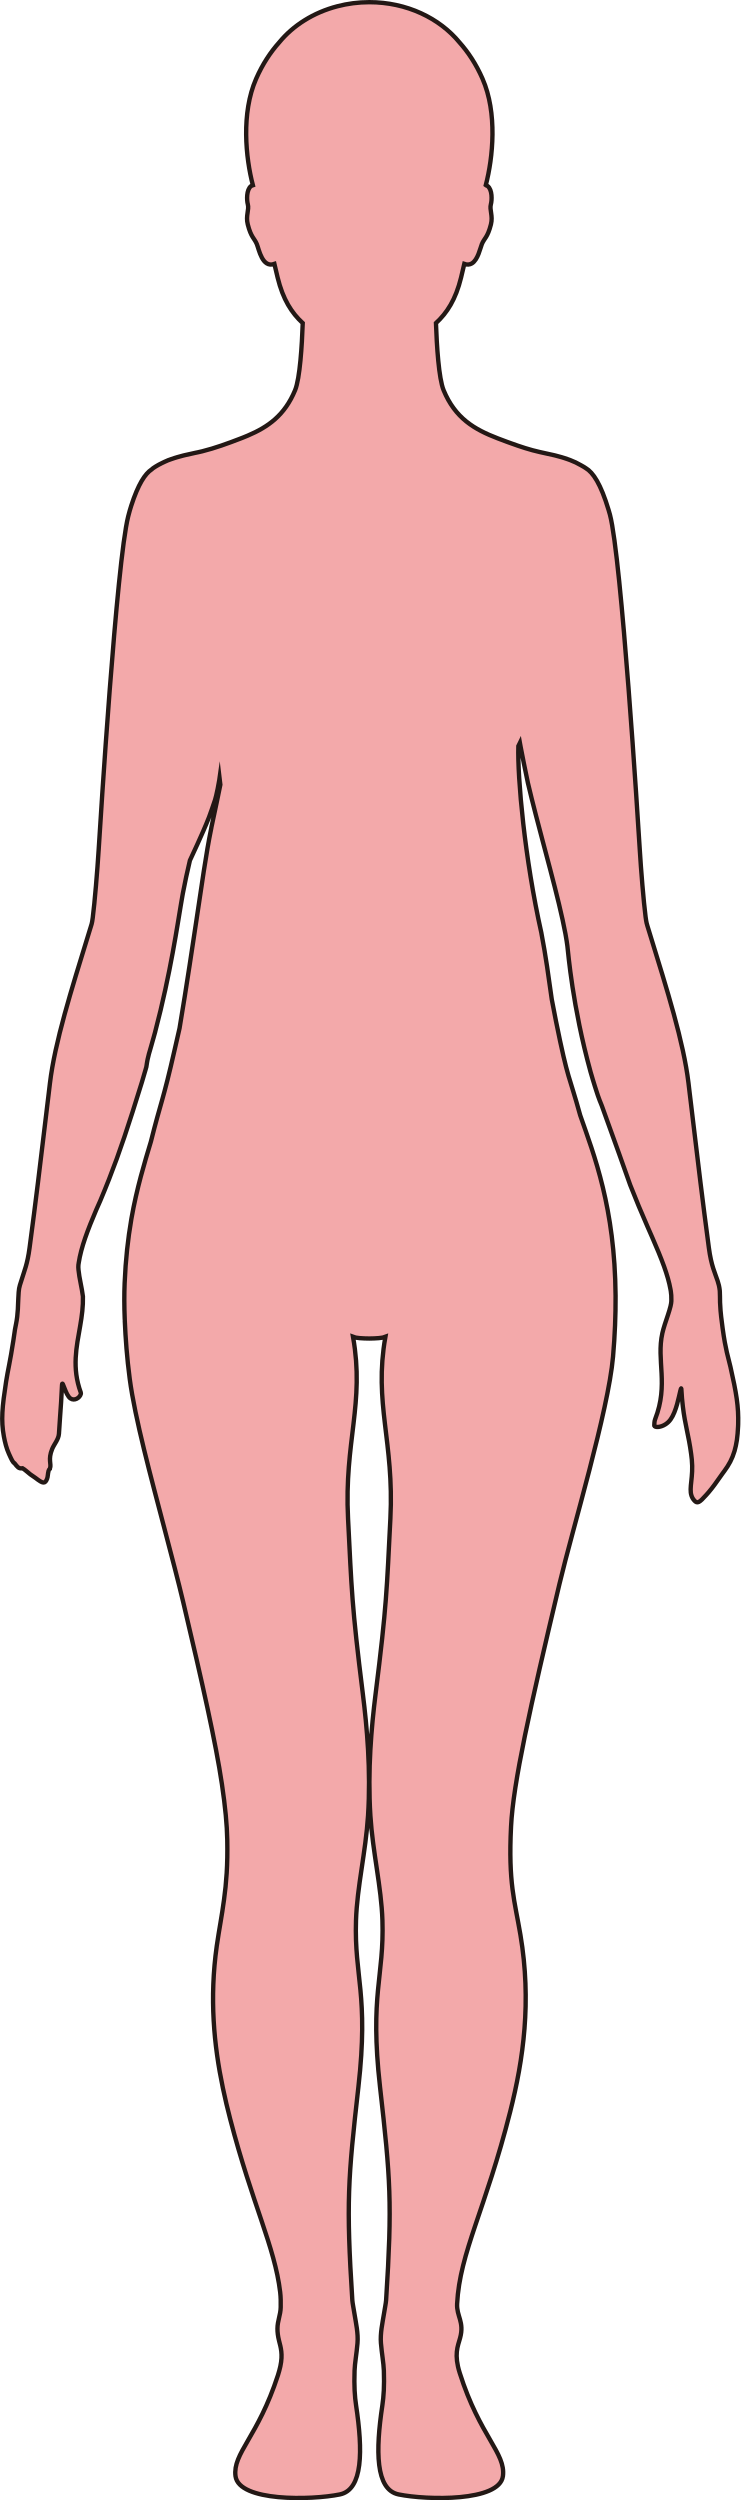
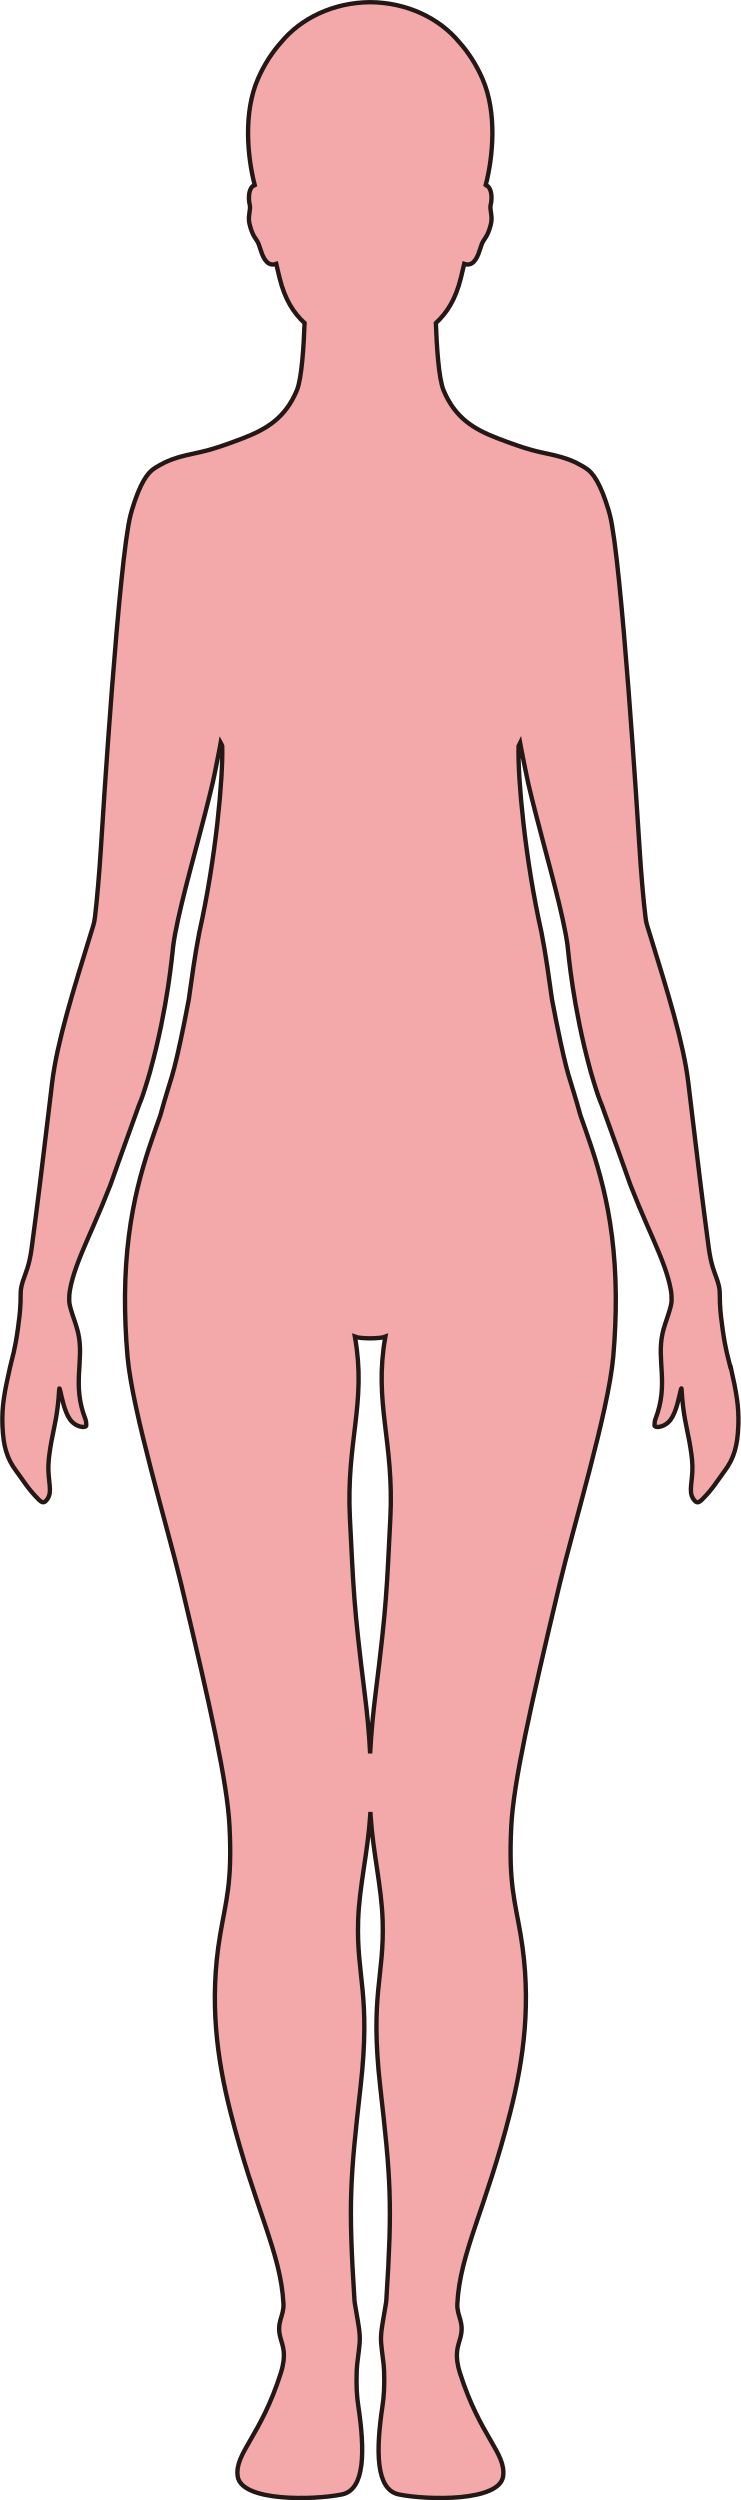
<svg xmlns="http://www.w3.org/2000/svg" id="_레이어_2" data-name="레이어 2" viewBox="0 0 169.27 571.62">
  <defs>
    <style>
      .cls-1 {
        fill: #f3a9aa;
        stroke: #231815;
        stroke-miterlimit: 10;
      }
    </style>
  </defs>
  <g id="_레이어_1-2" data-name="레이어 1">
-     <path class="cls-1" d="m38.49,105.21c-.53.21-1.19.55-1.48.68-.02,0-.04.02-.06.03-.84.39-2.12,1.19-2.28,1.41,0,0,0,0,0,0-1.5,1-3.06,3.34-4.66,8.29-.23.71-.46,1.51-.69,2.42-2.67,10.53-6.36,69.81-6.77,76.38-.27,4.41-.91,12.09-1.34,15.38-.09.7-.18,1.21-.25,1.44-.07.22-.13.44-.2.66-.16.52-.32,1.04-.48,1.56-3.99,12.98-7.73,24.8-8.86,34.19-.1.83-.19,1.64-.29,2.44-.11.93-.22,1.84-.33,2.72-.09.74-.18,1.46-.26,2.17-1.36,11.36-2.32,19.45-3.78,30.34-.49,3.73-1.21,5.27-1.74,7.05-.31,1.03-.68,1.85-.75,3.07-.02.32-.02.74-.08,1.39-.03.34-.04.7-.05,1.1-.03.87-.05,1.85-.21,3.16s-.35,1.97-.5,2.86c-.15.94-.26,1.8-.38,2.58-.77,5-1.25,6.76-1.65,9.34-.9,5.86-1.2,8.86-.51,12.59.26,1.37.58,2.69,1.14,3.92.62,1.36.89,1.99,1.29,2.19.71.88.92,1.28,1.84,1.15.55.32,1.09.85,1.79,1.4.34.26.76.49,1.17.81,1.71,1.32,2.17,1.41,2.65.18.19-.48.14-1.1.34-1.83.07-.24.18-.35.26-.41,0-.02.02-.04.03-.06,0-.02.01-.04.02-.06.4-1.01-.51-1.98.52-4.47.44-1.07,1.47-2.19,1.54-3.48.13-2.37.32-4.42.49-7.19.07-1.19.14-2.48.21-3.92,0-.06,0-.1.01-.13.13-1.04.78,2.4,1.91,3.19.92.64,2.12-.12,2.37-.99.03-.11.04-.23,0-.36-2.07-5.67-.98-10.37-.13-15.28.39-2.27.68-4.39.62-6.68-.21-1.84-.85-4.27-1.01-6.08-.04-.43-.06-.83-.02-1.16,0-.08.02-.16.04-.25.01-.07.02-.13.03-.2.54-3.56,2.05-7.53,4.01-12.13.19-.44.51-1.17.92-2.08.34-.8.65-1.58.97-2.34.02-.04.03-.08.05-.12.3-.74.6-1.48.88-2.2.02-.04.03-.08.05-.12,2.52-6.42,4.51-12.44,7.56-22.32.29-.95.57-1.92.85-2.89.06-.19.11-.38.16-.57,0-.01,0-.02.01-.03.13-.82.21-1.41.28-1.69.1-.42.2-.87.32-1.32.06-.23.13-.46.2-.68.1-.34.2-.68.29-1.01.04-.15.09-.3.13-.46.12-.4.23-.81.34-1.21.02-.08.04-.16.07-.24.13-.47.26-.94.39-1.4,0,0,0-.01,0-.02,3.53-13.36,5.21-25.23,5.86-28.94.12-.67.24-1.47.4-2.33.03-.15.05-.29.08-.44.43-2.29,1.01-4.99,1.6-7.47.54-1.17,1.12-2.41,1.7-3.68.92-2.03,1.86-4.13,2.66-6.18.53-1.37.95-2.73,1.39-3.99.12-.35.38-1.43.6-2.53.15-.72.28-1.45.36-1.95.03-.19.06-.36.08-.5.06.5.11,1.01.17,1.51-.44,2.19-1.15,5.61-2.05,9.79h0s-.02.09-.02.14c-1.21,5.87-2.2,13.16-3.46,21.48-.56,3.6-1.04,6.87-1.51,9.96-.77,5.01-1.41,9.1-2.29,14.33-.34,1.51-.72,3.11-1.1,4.82-2.68,11.84-3.17,11.97-5.45,21.09-1.46,4.87-3.2,10.53-4.45,17.6-.02.08-.03.23-.05.31-.73,4.26-1.28,9.03-1.5,14.42-.11,2.54-.1,5.31.02,8.28,0,.02,0,.27.01.29.17,4.08.5,8.54,1.13,13.33,1.18,9.01,4.93,22.77,7.87,33.99,1.69,6.45,3.26,12.41,4.34,16.98,4.43,18.75,7.45,32.16,8.87,41.71.78,5.23,1.16,9.36,1.22,12.72.12,5.9-.22,9.88-.74,13.71-.48,3.66-1.11,6.76-1.66,10.58-1.68,11.93-.67,22.6,1.4,32.47.51,2.43,1.07,4.79,1.67,7.09,5.05,19.45,10.2,29.23,11.43,39.58.14,1.19.14,2.31.12,3.44-.03,1.83-.73,3.06-.74,4.92,0,.79.09,1.66.36,2.74.38,1.52.9,3.08.3,5.87-.14.63-.32,1.3-.55,2.03-4.56,14.09-10.39,17.86-9.7,23.09.79,5.86,17.35,5.49,23.84,4.17,5.34-1.09,5.27-10.06,3.73-20.34-.31-2.08-.47-4.4-.35-7.96.06-1.75.46-3.8.67-6.28.19-2.28-.37-4.69-.67-6.59-.23-1.45-.47-2.61-.51-3.22-1.43-22.38-.99-27.75,1.39-48.79,2.39-21.26-.97-25.08-.55-38.08.25-7.71,2.22-15.58,2.75-23.92.66-10.47-.25-20.35-1.18-27.8-2.58-20.57-2.56-23.89-3.39-40.15-.9-17.66,3.85-26.31,1.14-41.54.63.26,2.17.36,3.7.37h0c1.53-.01,3.07-.11,3.7-.37-2.71,15.23,2.04,23.88,1.14,41.54-.83,16.26-.81,19.58-3.39,40.15-.93,7.45-1.84,17.33-1.18,27.8.53,8.34,2.5,16.21,2.75,23.92.42,13-2.94,16.82-.55,38.08,2.38,21.04,2.82,26.41,1.39,48.79-.04.61-.28,1.77-.51,3.22-.3,1.9-.86,4.31-.67,6.59.21,2.48.61,4.53.67,6.28.12,3.56-.04,5.88-.35,7.96-1.54,10.28-1.61,19.25,3.73,20.34,6.49,1.32,23.05,1.69,23.84-4.17.7-5.29-5.27-9.09-9.86-23.57-1.36-4.28-.46-6.12.07-8.04,1.01-3.7-.83-4.92-.68-7.83.6-11.7,6.5-21.61,12.13-43.89,3.04-12.05,4.91-25.21,2.35-40.42-1.32-7.83-2.8-11.87-2.15-24.79.49-10.01,4.31-27.04,11.06-55.43,3.03-12.77,11.16-39.5,12.26-52.02.43-4.94.6-9.48.58-13.67v-.3c-.16-20.09-4.92-32.12-8.09-41.22-2.6-9.46-2.7-7.48-5.54-21.53-.36-1.77-.67-3.41-.96-4.97-.71-5.09-1.39-10.05-2.34-14.97,0-.06-.02-.13-.03-.19-3.83-17.1-5.49-35.5-5.27-42.77.11-.28.22-.54.34-.77.05.28.12.61.18.96.21,1.09.47,2.45.74,3.77.36,1.82.72,3.58.92,4.47.56,2.38,1.17,4.84,1.82,7.34,1.07,4.16,2.22,8.4,3.28,12.45,1.44,5.48,2.72,10.61,3.48,14.69.03.16.05.3.08.46.15.84.28,1.64.37,2.37.21,1.65,1.16,13.74,5.27,28.66,0,0,0,.02,0,.02.13.47.27.95.42,1.42.02.08.05.17.07.25.12.41.25.82.38,1.23.05.15.1.31.14.46.11.34.22.69.33,1.03.11.35.23.71.35,1.07.1.27.2.55.3.82.07.19.14.38.21.57,0,.01.01.02.02.03.18.44.32.77.38.95.35.98.69,1.94,1.03,2.87,2.19,6.12,3.94,10.85,5.46,15.25,1.34,3.42,2.54,6.27,3.95,9.5.34.78.69,1.58,1.05,2.39,1.08,2.46,2.01,4.69,2.75,6.75.67,1.89,1.18,3.62,1.46,5.21.03.15.06.3.08.46.1.6.13,1.21.12,1.83,0,.06,0,.13,0,.19,0,.08,0,.16,0,.24-.01.34-.09.74-.19,1.17-.3,1.24-.86,2.76-1.29,4.1-.23.72-.43,1.41-.57,2.03-1.41,6.28,1.47,11.69-1.65,19.68-.2.52-.17.99-.2,1.38,0,.09,0,.17.07.23.32.31,1.44.24,2.47-.42.43-.27.84-.64,1.19-1.13,1.32-1.83,1.92-5.34,2.2-6.43.13-.5.2-.78.24-.64,0,.03.01.07.02.14.08,1.52.2,2.8.34,3.94.5,4.26,1.31,6.48,1.9,10.9.05.41.1.84.15,1.27.4,4.02-.69,6.46-.07,8.26.01.03.02.06.03.09.01.03.03.06.04.09.09.23.19.43.33.62.09.13.18.23.27.33.67.74,1.14.46,2.72-1.32.16-.19.34-.38.52-.59.53-.62.98-1.21,1.4-1.78.67-.91,1.24-1.76,1.79-2.52.14-.19.28-.38.42-.57,1.02-1.38,1.79-2.77,2.32-4.57.22-.76.4-1.59.54-2.52.13-.92.22-1.94.27-3.1,0-.16.01-.32.02-.49.12-4.06-.42-7.18-1.76-13.11-.52-2.29-1.09-3.7-1.8-8.89-.11-.78-.21-1.63-.33-2.6-.06-.52-.11-.99-.14-1.42-.12-1.44-.13-2.4-.13-3.15,0-.42,0-.77-.03-1.1,0-.11,0-.22-.02-.33-.09-.83-.26-1.51-.48-2.17-.57-1.77-1.46-3.41-2.01-7.59-1.46-10.89-2.42-18.98-3.78-30.34-.09-.71-.17-1.43-.26-2.17-.11-.88-.21-1.79-.33-2.72-.1-.8-.19-1.61-.29-2.45-1.13-9.39-4.87-21.21-8.86-34.19-.18-.57-.35-1.15-.53-1.72-.06-.2-.12-.41-.18-.65-.07-.27-.15-.77-.24-1.44-.44-3.36-1.06-10.88-1.32-15.23-.41-6.62-4.2-66.78-6.83-76.72-.1-.38-.2-.74-.31-1.08-1.79-5.96-3.54-8.56-5.21-9.55,0,0,0,0,0,0-.09-.08-.55-.36-1.08-.65,0,0,0,0,0,0-.32-.18-.82-.46-1.26-.67-.03-.01-.05-.02-.08-.03-.38-.18-.77-.34-1.15-.49-.18-.07-.36-.14-.55-.2-.26-.09-.53-.18-.8-.27-.2-.06-.4-.13-.61-.19-.44-.13-.88-.25-1.33-.36-.12-.03-.24-.06-.36-.09-.79-.19-1.61-.37-2.44-.54-.29-.06-.57-.12-.86-.19-2.22-.49-4.47-1.24-6.68-2.04-.3-.11-.61-.22-.91-.33-.68-.25-1.35-.51-2.02-.76-5.34-2.05-9.74-4.61-12.38-11.01-1.11-2.7-1.57-10.21-1.75-15.34,2.54-2.35,4.51-5.38,5.74-10.41.22-.9.48-1.97.74-3.12.69.24,1.26.16,1.73-.12,1.4-.85,1.91-3.49,2.29-4.42.56-1.36,1.31-1.49,2.07-4.5.5-2-.37-3.32-.01-4.61.24-.87.36-3.32-.75-4.16-.09-.07-.19-.11-.3-.14-.04-.03-.07-.05-.11-.08,1.63-6.27,2.68-16.49-.75-24.31-1.48-3.39-3.32-6.12-5.25-8.29-4.57-5.57-12.1-9.22-20.63-9.22-2.53,0-4.98.33-7.29.93-5.46,1.42-10.14,4.37-13.35,8.3-1.93,2.16-3.77,4.9-5.25,8.29-3.44,7.84-2.38,18.08-.74,24.34-.15.05-.29.1-.41.18,0,0,0,0,0,0,0,0,0,0,0,0,0,0,0,0,0,0-1.11.84-.99,3.29-.75,4.16.35,1.29-.52,2.6-.01,4.61.76,3,1.5,3.13,2.07,4.5.51,1.24,1.24,5.52,4.02,4.54.26,1.14.52,2.22.74,3.12,1.23,5.03,3.2,8.06,5.74,10.41-.18,5.13-.64,12.64-1.75,15.34-2.38,5.76-6.19,8.41-10.82,10.38-.36.15-.72.3-1.09.45-.21.08-.41.16-.62.24-2.82,1.09-5.8,2.18-8.71,2.9-.34.08-.67.16-1,.23-.15.03-.29.06-.44.09-.08.02-.15.03-.23.05-.8.17-1.57.34-2.33.52-.12.03-.25.06-.37.09-.46.12-.91.24-1.35.37-.21.06-.41.13-.62.19-.27.09-.54.17-.8.27-.19.07-.37.13-.55.2Z" />
+     <path class="cls-1" d="M166.99,312.55c-.52-2.29-1.09-3.7-1.8-8.89-.11-.78-.21-1.63-.33-2.6-.06-.52-.11-.99-.14-1.42-.12-1.44-.13-2.4-.13-3.15,0-.42,0-.77-.03-1.1,0-.11,0-.22-.02-.33-.09-.83-.26-1.51-.48-2.17-.57-1.77-1.45-3.41-2.01-7.59-1.46-10.89-2.42-18.98-3.78-30.34-.09-.71-.17-1.43-.26-2.17-.11-.88-.21-1.79-.33-2.72-.1-.8-.19-1.61-.29-2.45-1.13-9.39-4.87-21.21-8.86-34.19-.18-.57-.35-1.15-.53-1.72-.06-.2-.12-.41-.18-.65-.07-.27-.15-.77-.24-1.44-.44-3.36-1.06-10.88-1.32-15.23-.41-6.62-4.2-66.78-6.83-76.72-.1-.38-.2-.74-.3-1.08-1.79-5.96-3.54-8.56-5.21-9.55,0,0,0,0,0,0-.09-.08-.55-.36-1.08-.65,0,0,0,0,0,0-.32-.18-.82-.46-1.26-.67-.03-.01-.05-.02-.08-.04-.38-.18-.77-.34-1.15-.49-.18-.07-.36-.14-.55-.2-.26-.09-.53-.18-.8-.27-.2-.06-.4-.13-.61-.19-.44-.13-.88-.25-1.33-.36-.12-.03-.24-.06-.36-.09-.79-.19-1.61-.37-2.44-.54-.29-.06-.57-.12-.86-.19-2.22-.49-4.47-1.24-6.68-2.04-.3-.11-.61-.22-.91-.33-.68-.25-1.35-.51-2.02-.76-5.34-2.05-9.74-4.61-12.38-11.01-1.11-2.7-1.57-10.21-1.75-15.34,2.54-2.35,4.51-5.38,5.74-10.41.22-.9.48-1.97.74-3.12.69.24,1.26.16,1.73-.12,1.4-.85,1.91-3.49,2.29-4.42.56-1.36,1.31-1.49,2.07-4.5.5-2-.37-3.32-.01-4.61.24-.87.36-3.32-.75-4.16-.09-.06-.19-.11-.3-.14-.04-.03-.07-.05-.11-.08,1.63-6.27,2.68-16.49-.75-24.31-1.48-3.39-3.32-6.12-5.25-8.29-4.53-5.52-11.97-9.15-20.41-9.21-8.44.06-15.88,3.69-20.41,9.21-1.93,2.17-3.77,4.9-5.25,8.29-3.43,7.83-2.38,18.04-.75,24.31-.04.02-.08.05-.11.08-.11.03-.21.08-.3.14-1.11.84-.99,3.29-.75,4.16.36,1.29-.51,2.61-.01,4.61.76,3.01,1.51,3.14,2.07,4.5.39.93.89,3.57,2.29,4.42.47.28,1.03.37,1.73.12.26,1.15.52,2.22.74,3.12,1.23,5.03,3.2,8.06,5.74,10.41-.18,5.13-.64,12.64-1.75,15.34-2.64,6.4-7.04,8.96-12.38,11.01-.66.26-1.34.51-2.02.76-.31.11-.61.22-.91.33-2.21.8-4.47,1.55-6.68,2.04-.3.07-.58.12-.86.19-.83.18-1.65.35-2.44.54-.12.03-.24.06-.36.09-.45.11-.9.23-1.33.36-.21.06-.41.12-.61.19-.27.09-.54.17-.8.27-.18.06-.37.13-.55.2-.38.15-.77.31-1.15.49-.03.01-.05.02-.08.04-.44.21-.94.49-1.26.67,0,0,0,0,0,0-.53.29-1,.58-1.08.65,0,0,0,0,0,0-1.68.99-3.42,3.59-5.21,9.55-.1.34-.2.69-.3,1.08-2.64,9.93-6.43,70.1-6.83,76.72-.27,4.35-.89,11.87-1.32,15.23-.09.67-.17,1.17-.24,1.44-.06.24-.12.45-.18.65-.17.57-.35,1.15-.53,1.72-3.99,12.98-7.73,24.8-8.86,34.19-.1.84-.2,1.65-.29,2.45-.11.93-.22,1.83-.33,2.72-.09.73-.18,1.46-.26,2.17-1.36,11.36-2.32,19.45-3.78,30.34-.55,4.18-1.44,5.82-2.01,7.59-.21.66-.39,1.34-.48,2.17-.01.11-.01.22-.02.33-.02.33-.03.68-.03,1.1,0,.75,0,1.71-.13,3.15-.04.43-.08.9-.14,1.42-.11.96-.22,1.82-.33,2.6-.71,5.19-1.28,6.61-1.8,8.89-1.35,5.92-1.88,9.05-1.76,13.11,0,.16.01.33.02.49.05,1.15.14,2.17.27,3.1.13.94.31,1.76.54,2.52.53,1.8,1.3,3.19,2.32,4.57.14.19.28.38.42.57.55.76,1.12,1.61,1.79,2.52.42.58.87,1.17,1.4,1.78.18.21.35.41.52.59,1.59,1.78,2.05,2.05,2.72,1.32.08-.09.18-.2.27-.33.13-.19.23-.4.33-.62.01-.03.03-.06.04-.09.01-.03.02-.06.03-.09.62-1.8-.47-4.24-.07-8.26.04-.44.09-.86.15-1.27.59-4.42,1.39-6.63,1.9-10.9.14-1.14.25-2.43.34-3.94,0-.07,0-.11.02-.14.04-.15.11.14.24.64.28,1.09.89,4.6,2.2,6.43.35.48.77.86,1.19,1.13,1.03.65,2.15.72,2.47.42.06-.06.08-.14.07-.23-.02-.39,0-.86-.2-1.38-3.12-7.99-.24-13.4-1.65-19.68-.14-.62-.34-1.31-.57-2.03-.43-1.34-.99-2.85-1.29-4.1-.1-.43-.18-.84-.19-1.17,0-.08,0-.16,0-.24,0-.06,0-.13,0-.19-.01-.62.02-1.23.12-1.83.02-.15.05-.31.08-.46.28-1.59.79-3.32,1.46-5.21.74-2.05,1.67-4.29,2.75-6.75.36-.81.7-1.61,1.05-2.39,1.41-3.23,2.62-6.08,3.95-9.5,1.52-4.4,3.27-9.12,5.46-15.25.34-.94.68-1.89,1.03-2.87.06-.17.19-.51.38-.95,0-.01.01-.02.02-.03.07-.19.14-.38.21-.57.1-.27.2-.54.3-.82.12-.36.24-.71.35-1.07.11-.35.22-.69.33-1.03.05-.16.1-.31.14-.46.13-.41.25-.82.38-1.23.03-.08.05-.17.07-.25.14-.48.28-.95.42-1.42,0,0,0-.02,0-.02,4.11-14.92,5.06-27.01,5.27-28.66.09-.73.22-1.54.37-2.37.03-.15.05-.3.08-.46.76-4.08,2.04-9.21,3.48-14.69,1.07-4.05,2.21-8.29,3.28-12.45.64-2.49,1.26-4.96,1.82-7.34.21-.9.57-2.66.92-4.47.26-1.32.53-2.68.74-3.77.07-.35.13-.67.18-.96.13.23.23.5.34.77.21,7.27-1.44,25.67-5.27,42.77-.01.06-.02.13-.03.19-.95,4.91-1.63,9.88-2.34,14.97-.29,1.56-.6,3.21-.96,4.97-2.84,14.05-2.94,12.07-5.54,21.53-3.17,9.1-7.93,21.13-8.09,41.22v.3c-.02,4.19.15,8.73.58,13.67,1.1,12.52,9.23,39.25,12.26,52.02,6.75,28.39,10.57,45.42,11.06,55.43.65,12.92-.83,16.96-2.15,24.79-2.56,15.21-.69,28.37,2.35,40.42,5.63,22.28,11.53,32.19,12.13,43.89.15,2.91-1.69,4.13-.68,7.83.53,1.92,1.43,3.76.07,8.04-4.59,14.48-10.56,18.28-9.86,23.57.79,5.86,17.35,5.49,23.84,4.17,5.34-1.09,5.27-10.06,3.73-20.34-.31-2.08-.47-4.4-.35-7.96.06-1.75.46-3.8.67-6.28.19-2.28-.37-4.69-.67-6.59-.23-1.45-.47-2.61-.51-3.22-1.43-22.38-.99-27.75,1.39-48.79,2.39-21.26-.97-25.08-.55-38.08.25-7.71,2.22-15.58,2.75-23.92.02-.29.03-.57.05-.85.02.28.03.57.05.85.53,8.34,2.5,16.21,2.75,23.92.42,13-2.94,16.82-.55,38.08,2.38,21.04,2.82,26.41,1.39,48.79-.04.61-.28,1.77-.51,3.22-.3,1.9-.86,4.31-.67,6.59.21,2.48.61,4.53.67,6.28.12,3.56-.04,5.88-.35,7.96-1.54,10.28-1.61,19.25,3.73,20.34,6.49,1.32,23.05,1.69,23.84-4.17.7-5.29-5.27-9.09-9.86-23.57-1.36-4.28-.46-6.12.07-8.04,1.01-3.7-.83-4.92-.68-7.83.6-11.7,6.5-21.61,12.13-43.89,3.04-12.05,4.91-25.21,2.35-40.42-1.32-7.83-2.8-11.87-2.15-24.79.49-10.01,4.31-27.04,11.06-55.43,3.03-12.77,11.16-39.5,12.26-52.02.43-4.94.6-9.48.58-13.67v-.3c-.16-20.09-4.92-32.12-8.09-41.22-2.6-9.46-2.7-7.48-5.54-21.53-.36-1.77-.67-3.41-.96-4.97-.71-5.09-1.39-10.05-2.34-14.97,0-.06-.02-.12-.03-.19-3.83-17.1-5.49-35.5-5.27-42.77.11-.28.22-.54.34-.77.05.28.12.61.18.96.21,1.09.47,2.45.74,3.77.36,1.82.72,3.58.92,4.47.56,2.38,1.17,4.84,1.82,7.34,1.07,4.16,2.22,8.4,3.28,12.45,1.44,5.48,2.72,10.61,3.48,14.69.03.16.05.31.08.46.15.84.28,1.64.37,2.37.21,1.65,1.16,13.74,5.27,28.66,0,0,0,.02,0,.02.14.47.27.95.42,1.42.03.08.05.17.07.25.12.41.25.82.38,1.23.05.15.1.31.14.46.11.34.22.69.33,1.03.11.35.23.71.35,1.07.1.27.2.55.3.82.07.19.14.38.21.57,0,.01.01.02.02.03.18.44.32.77.38.95.35.98.69,1.94,1.03,2.87,2.19,6.12,3.94,10.85,5.46,15.25,1.34,3.42,2.54,6.27,3.95,9.5.34.78.69,1.58,1.05,2.39,1.08,2.46,2.01,4.69,2.75,6.75.67,1.89,1.18,3.62,1.46,5.21.03.15.06.3.08.46.1.6.13,1.21.12,1.83,0,.06,0,.13,0,.19,0,.08,0,.16,0,.24-.01.34-.09.74-.19,1.17-.3,1.24-.86,2.76-1.29,4.1-.23.72-.43,1.41-.57,2.03-1.41,6.28,1.47,11.69-1.65,19.68-.2.52-.17.99-.2,1.38,0,.09,0,.17.07.23.32.31,1.44.24,2.47-.42.43-.27.84-.64,1.19-1.13,1.32-1.83,1.92-5.34,2.2-6.43.13-.5.2-.78.24-.64,0,.03.01.07.02.14.08,1.52.2,2.8.34,3.94.5,4.26,1.31,6.48,1.9,10.9.05.41.1.84.15,1.27.4,4.02-.69,6.46-.07,8.26.01.03.02.06.03.09.01.03.03.06.04.09.09.23.19.43.33.62.09.13.18.23.27.33.67.74,1.14.46,2.72-1.32.16-.19.34-.38.52-.59.53-.62.98-1.21,1.4-1.78.67-.91,1.24-1.76,1.79-2.52.14-.19.28-.38.42-.57,1.02-1.38,1.79-2.77,2.32-4.57.22-.76.4-1.59.54-2.52.13-.92.22-1.94.27-3.1,0-.16.01-.32.02-.49.12-4.06-.42-7.18-1.76-13.11ZM89.25,347.18c-.83,16.26-.81,19.58-3.39,40.15-.49,3.94-.97,8.55-1.23,13.58-.25-5.02-.73-9.64-1.23-13.58-2.58-20.57-2.56-23.89-3.39-40.15-.9-17.66,3.85-26.31,1.14-41.54.6.25,2.02.35,3.48.37,1.45-.02,2.88-.12,3.48-.37-2.71,15.23,2.04,23.88,1.14,41.54Z" />
  </g>
</svg>
